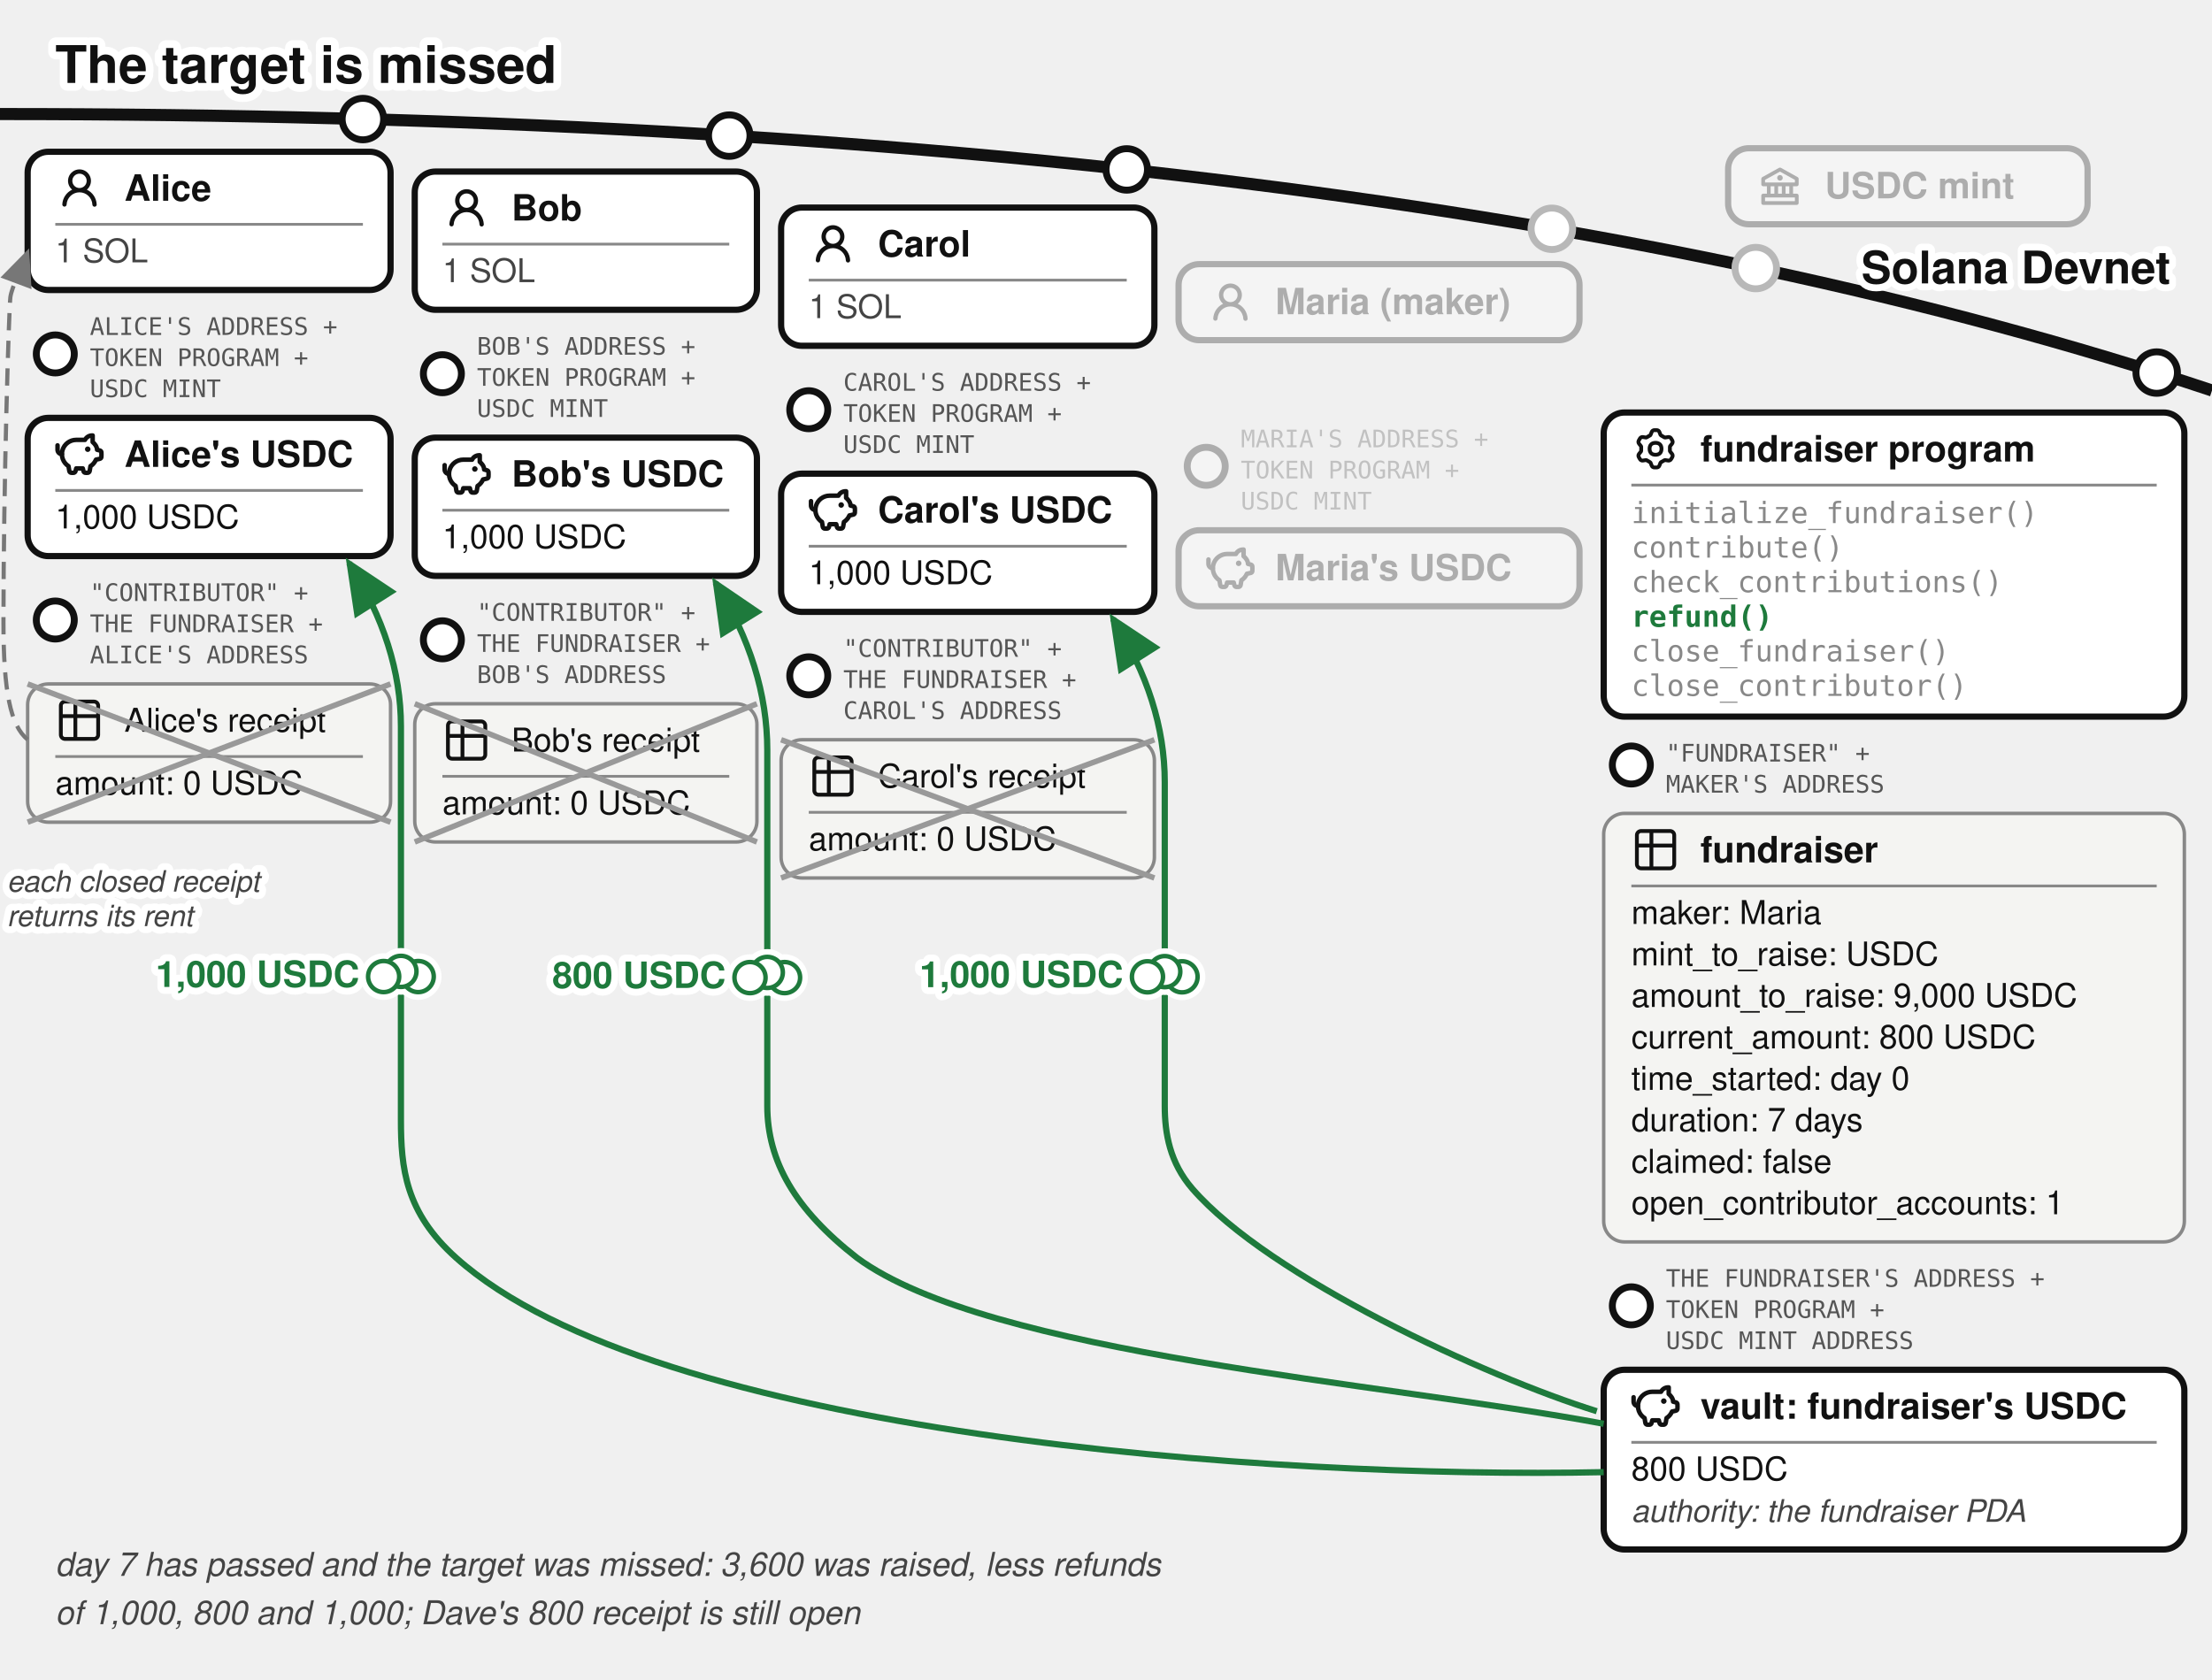
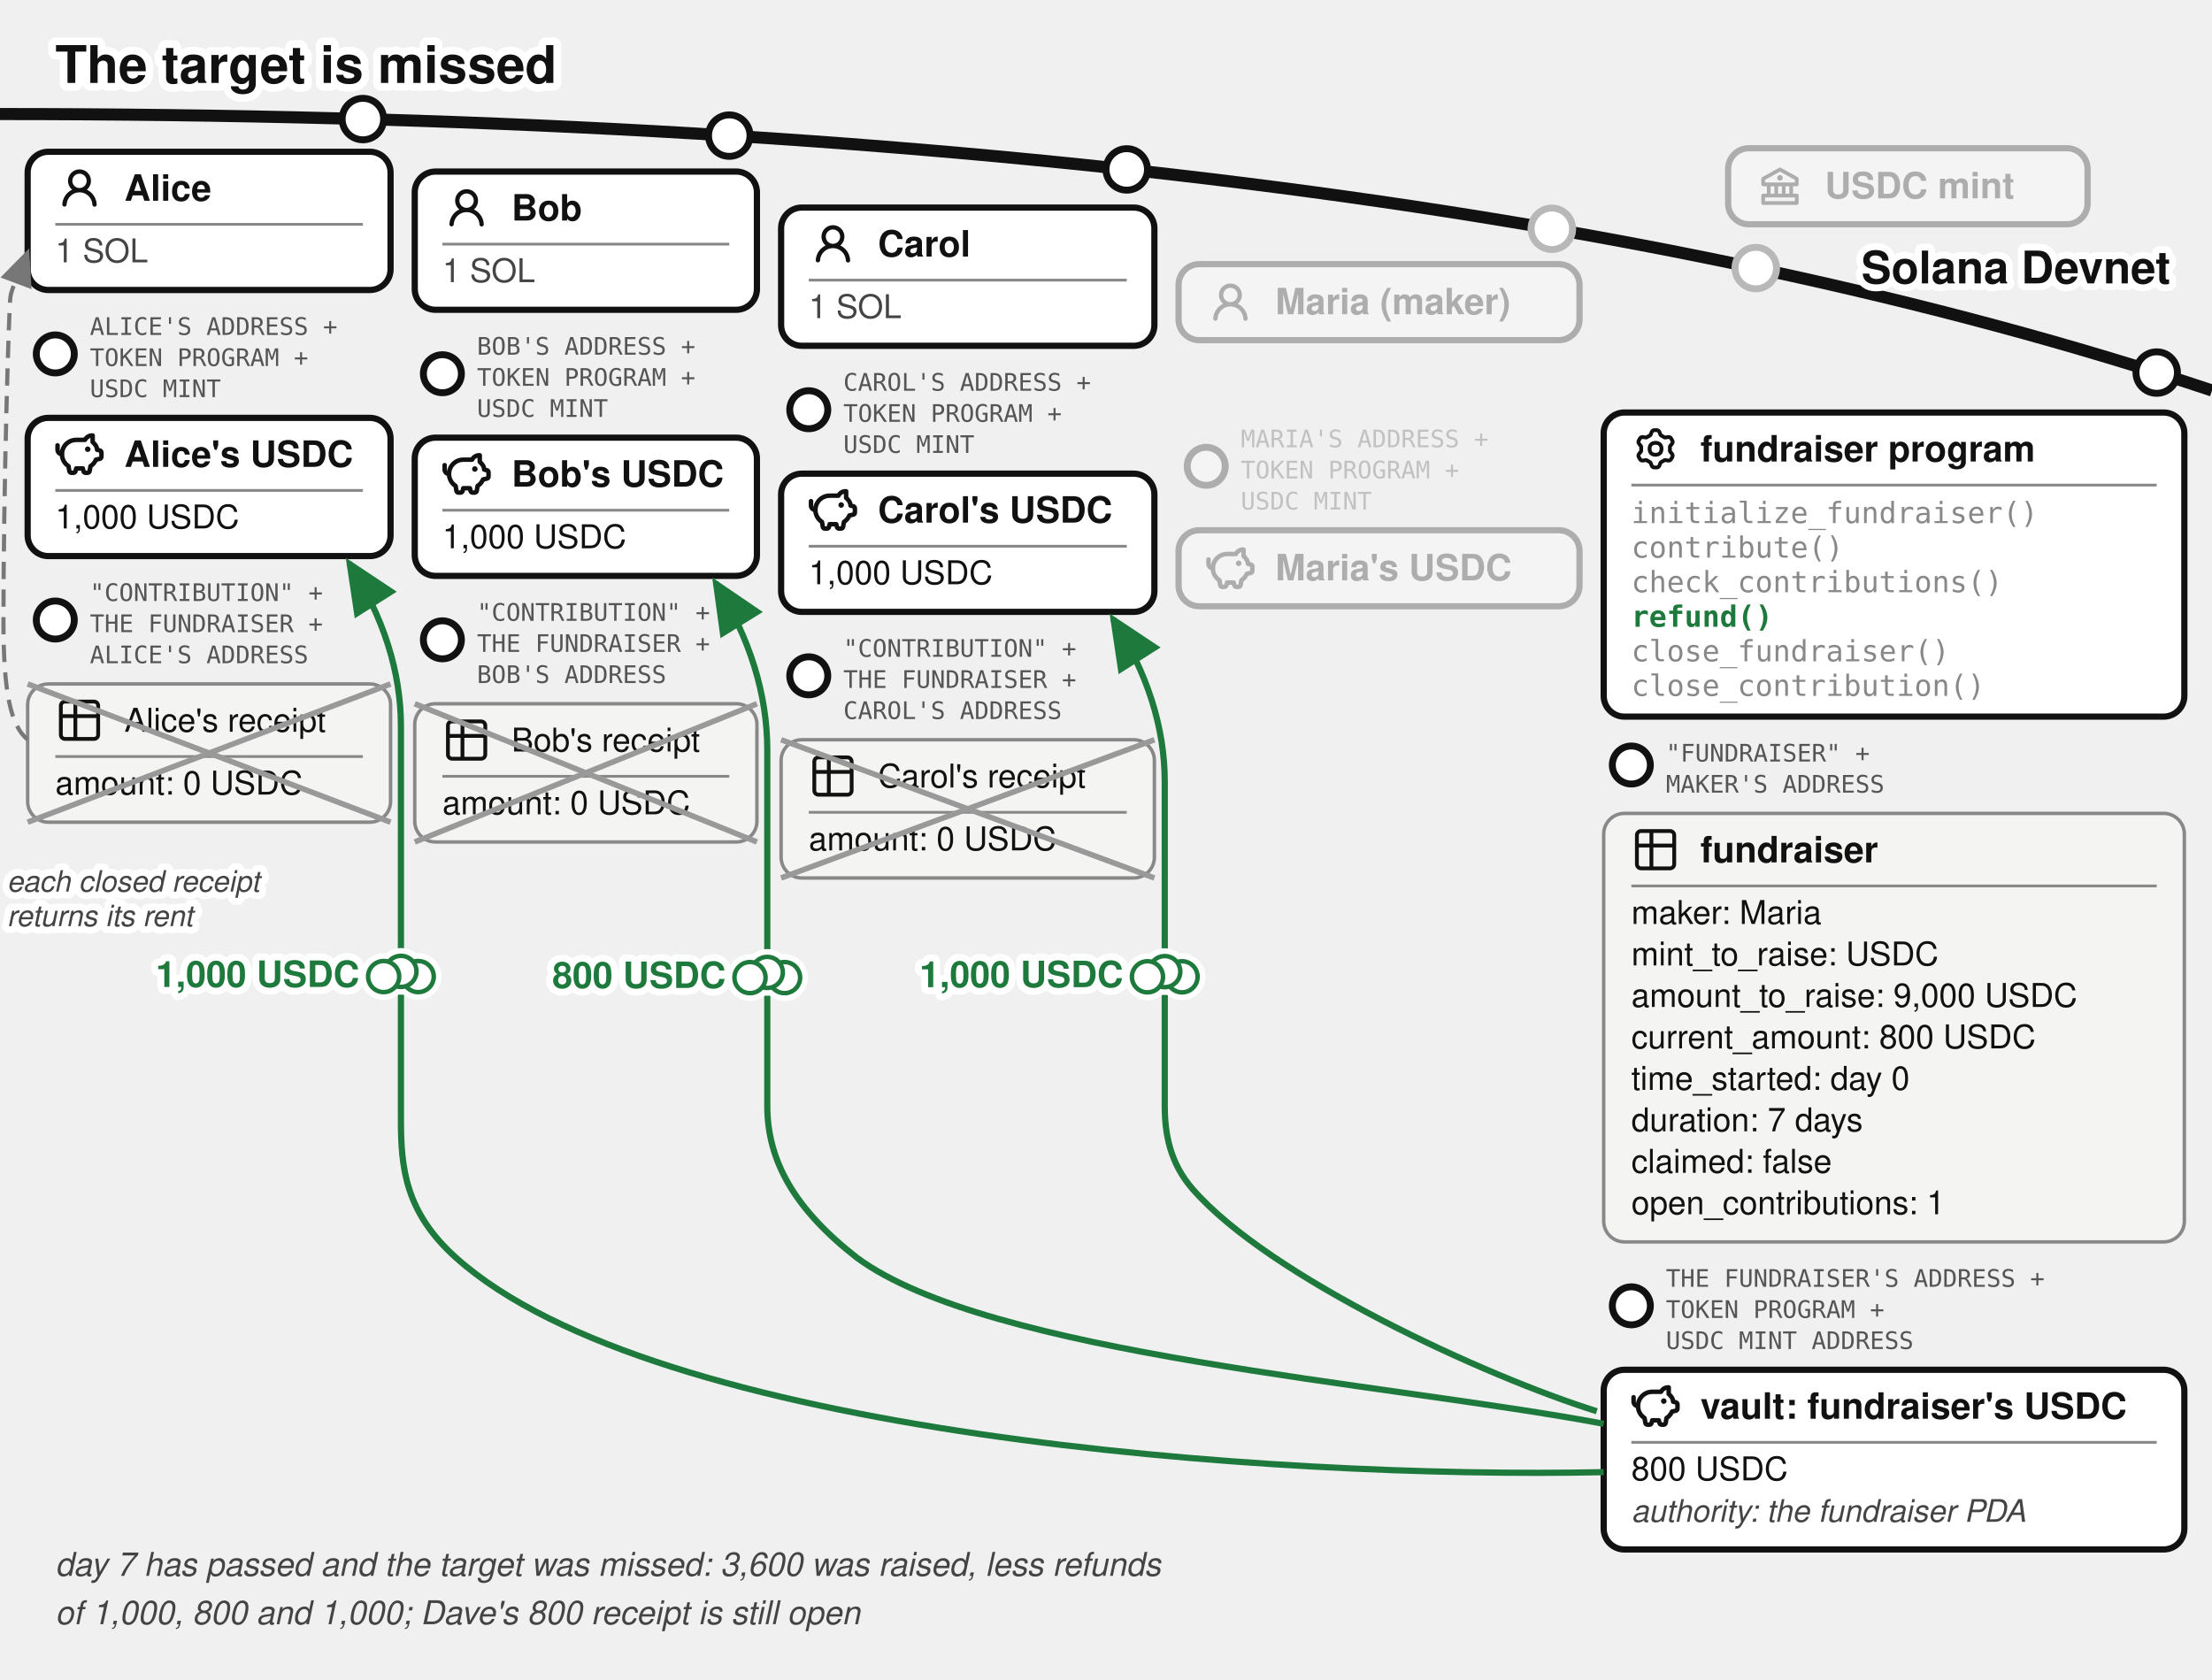
<svg xmlns="http://www.w3.org/2000/svg" viewBox="0 0 640 486" font-family="'Denim INK', Helvetica, Arial, sans-serif" fill="#111">
  <text stroke="#fff" stroke-width="4.5" paint-order="stroke" stroke-linejoin="round" x="16" y="24" font-size="15" font-weight="bold">The target is missed</text>
  <defs>
    <marker id="fund-ref-a" markerWidth="9" markerHeight="8" refX="8" refY="4" orient="auto">
      <path d="M0,0 L9,4 L0,8 z" fill="#1e7a3c" />
    </marker>
    <marker id="fund-ref-g" markerWidth="9" markerHeight="8" refX="8" refY="4" orient="auto">
      <path d="M0,0 L9,4 L0,8 z" fill="#777" />
    </marker>
  </defs>
  <path d="M 0,33 Q 400,33 640,113" fill="none" stroke="#111" stroke-width="3.5" />
  <text stroke="#fff" stroke-width="4" paint-order="stroke" stroke-linejoin="round" x="628" y="82" font-size="13" font-weight="bold" fill="#111" text-anchor="end">Solana Devnet</text>
  <circle cx="508" cy="77.573" r="7" fill="#fff" />
  <g opacity="0.3">
    <circle cx="508" cy="77.573" r="6" fill="#fff" stroke="#111" stroke-width="2" />
    <rect x="500" y="42.893" width="104" height="22" rx="6" fill="#fff" stroke="#111" stroke-width="1.8" />
    <g transform="translate(508,46.8932)">
      <g transform="translate(0.52,0.519) scale(0.54)" fill="#111">
        <path d="m21.49 7.13l-9-5a.99.99 0 0 0-.97 0l-9.01 5C2.19 7.31 2 7.64 2 8v3c0 .55.45 1 1 1h2v4H3c-.55 0-1 .45-1 1v4c0 .55.45 1 1 1h18c.55 0 1-.45 1-1v-4c0-.55-.45-1-1-1h-2v-4h2c.55 0 1-.45 1-1V8a1 1 0 0 0-.51-.87M7 12h2v4H7zm6 0v4h-2v-4zm7 6v2H4v-2zm-3-2h-2v-4h2zm3-6H4V8.59l8-4.44l8 4.44z" />
        <path d="M12 6a1.5 1.5 0 1 0 0 3a1.5 1.5 0 1 0 0-3" />
      </g>
    </g>
    <text x="528" y="57.39" font-size="10.5" font-weight="bold">USDC mint</text>
  </g>
  <g>
    <circle cx="105" cy="34.456" r="6" fill="#fff" stroke="#111" stroke-width="2" />
    <rect x="8" y="43.917" width="105" height="40" rx="6" fill="#fff" stroke="#111" stroke-width="1.8" />
    <g transform="translate(16,47.4168)">
      <g transform="translate(0.36,0.767) scale(0.8301)" fill="#111">
        <path d="M10.561 8.073a6 6 0 0 1 3.432 5.142a.75.75 0 1 1-1.498.07a4.5 4.5 0 0 0-8.99 0a.75.75 0 0 1-1.498-.07a6 6 0 0 1 3.431-5.142a3.999 3.999 0 1 1 5.123 0M10.5 5a2.5 2.5 0 1 0-5 0a2.5 2.5 0 0 0 5 0" />
      </g>
    </g>
    <text x="36" y="58.092" font-size="10.5" font-weight="bold">Alice</text>
    <line x1="16" y1="64.917" x2="105" y2="64.917" stroke="#888" stroke-width="0.8" />
    <text x="16" y="75.917" font-size="9.5" fill="#444">1 SOL</text>
  </g>
  <g>
    <circle cx="16" cy="102.417" r="5.5" fill="#fff" stroke="#111" stroke-width="2" />
    <text x="26" y="96.917" font-size="7" font-family="'DejaVu Sans Mono', monospace" fill="#555">ALICE'S ADDRESS +</text>
    <text x="26" y="105.917" font-size="7" font-family="'DejaVu Sans Mono', monospace" fill="#555">TOKEN PROGRAM +</text>
    <text x="26" y="114.917" font-size="7" font-family="'DejaVu Sans Mono', monospace" fill="#555">USDC MINT</text>
    <rect x="8" y="120.917" width="105" height="40" rx="6" fill="#fff" stroke="#111" stroke-width="1.8" />
    <g transform="translate(16,124.417)">
      <g transform="translate(-0.624,-0.624) scale(0.6353)" fill="none" stroke="#111" stroke-linecap="round" stroke-linejoin="round" stroke-width="2.047">
        <path d="M14.5 5.5h-4A6.5 6.5 0 0 0 7 17.478l.288 1.738c.07.423.105.635.202.798a1 1 0 0 0 .49.416c.178.07.392.07.822.07c.397 0 .596 0 .764-.062a1 1 0 0 0 .479-.374c.1-.148.15-.34.246-.727l.209-.837h3l.21.837c.096.386.144.58.245.727a1 1 0 0 0 .479.374c.168.062.367.062.764.062c.43 0 .644 0 .821-.07a1 1 0 0 0 .49-.416c.098-.163.133-.375.203-.798L17 17.478a6.5 6.5 0 0 0 2.502-2.978l.89-.178c.77-.154 1.155-.231 1.381-.508c.227-.276.227-.669.227-1.453v-.3c0-.75 0-1.124-.212-1.396c-.212-.27-.575-.362-1.303-.544L20 10c0-1.5-1.167-2.833-2-3.5v-3h-.264c-1.37 0-2.623.774-3.236 2" />
        <path d="M15.875 9.75h-.125m.25 0a.25.25 0 1 1-.5 0a.25.25 0 0 1 .5 0M2 8v2a2 2 0 0 0 2 2" />
      </g>
    </g>
    <text x="36" y="135.092" font-size="10.5" font-weight="bold">Alice's USDC</text>
    <line x1="16" y1="141.917" x2="105" y2="141.917" stroke="#888" stroke-width="0.8" />
    <text x="16" y="152.917" font-size="9.5">1,000 USDC</text>
  </g>
  <g>
    <circle cx="16" cy="179.417" r="5.5" fill="#fff" stroke="#111" stroke-width="2" />
-     <text x="26" y="173.917" font-size="7" font-family="'DejaVu Sans Mono', monospace" fill="#555">"CONTRIBUTOR" +</text>
+     <text x="26" y="173.917" font-size="7" font-family="'DejaVu Sans Mono', monospace" fill="#555">"CONTRIBUTION" +</text>
    <text x="26" y="182.917" font-size="7" font-family="'DejaVu Sans Mono', monospace" fill="#555">THE FUNDRAISER +</text>
    <text x="26" y="191.917" font-size="7" font-family="'DejaVu Sans Mono', monospace" fill="#555">ALICE'S ADDRESS</text>
    <rect x="8" y="197.917" width="105" height="40" rx="6" fill="#f4f4f2" stroke="#888" />
    <g transform="translate(16,201.417)">
      <g transform="translate(-0.195,-0.195) scale(0.6)" fill="none" stroke="#111" stroke-linecap="round" stroke-linejoin="round" stroke-width="1.843">
        <path d="M3 5a2 2 0 0 1 2-2h14a2 2 0 0 1 2 2v14a2 2 0 0 1-2 2H5a2 2 0 0 1-2-2zm0 5h18M10 3v18" />
      </g>
    </g>
    <text x="36" y="211.742" font-size="9.5">Alice's receipt</text>
    <line x1="16" y1="218.917" x2="105" y2="218.917" stroke="#888" stroke-width="0.8" />
    <text x="16" y="229.917" font-size="9.5">amount: 0 USDC</text>
    <line x1="8" y1="197.917" x2="113" y2="237.917" stroke="#999" stroke-width="1.6" />
    <line x1="113" y1="197.917" x2="8" y2="237.917" stroke="#999" stroke-width="1.6" />
  </g>
  <g>
    <circle cx="211" cy="39.243" r="6" fill="#fff" stroke="#111" stroke-width="2" />
    <rect x="120" y="49.644" width="99" height="40" rx="6" fill="#fff" stroke="#111" stroke-width="1.8" />
    <g transform="translate(128,53.1439)">
      <g transform="translate(0.36,0.767) scale(0.8301)" fill="#111">
        <path d="M10.561 8.073a6 6 0 0 1 3.432 5.142a.75.75 0 1 1-1.498.07a4.5 4.5 0 0 0-8.99 0a.75.75 0 0 1-1.498-.07a6 6 0 0 1 3.431-5.142a3.999 3.999 0 1 1 5.123 0M10.5 5a2.5 2.5 0 1 0-5 0a2.5 2.5 0 0 0 5 0" />
      </g>
    </g>
    <text x="148" y="63.819" font-size="10.5" font-weight="bold">Bob</text>
    <line x1="128" y1="70.644" x2="211" y2="70.644" stroke="#888" stroke-width="0.8" />
    <text x="128" y="81.644" font-size="9.5" fill="#444">1 SOL</text>
  </g>
  <g>
    <circle cx="128" cy="108.144" r="5.5" fill="#fff" stroke="#111" stroke-width="2" />
    <text x="138" y="102.644" font-size="7" font-family="'DejaVu Sans Mono', monospace" fill="#555">BOB'S ADDRESS +</text>
    <text x="138" y="111.644" font-size="7" font-family="'DejaVu Sans Mono', monospace" fill="#555">TOKEN PROGRAM +</text>
    <text x="138" y="120.644" font-size="7" font-family="'DejaVu Sans Mono', monospace" fill="#555">USDC MINT</text>
    <rect x="120" y="126.644" width="99" height="40" rx="6" fill="#fff" stroke="#111" stroke-width="1.8" />
    <g transform="translate(128,130.144)">
      <g transform="translate(-0.624,-0.624) scale(0.6353)" fill="none" stroke="#111" stroke-linecap="round" stroke-linejoin="round" stroke-width="2.047">
        <path d="M14.5 5.5h-4A6.5 6.5 0 0 0 7 17.478l.288 1.738c.07.423.105.635.202.798a1 1 0 0 0 .49.416c.178.07.392.07.822.07c.397 0 .596 0 .764-.062a1 1 0 0 0 .479-.374c.1-.148.15-.34.246-.727l.209-.837h3l.21.837c.096.386.144.58.245.727a1 1 0 0 0 .479.374c.168.062.367.062.764.062c.43 0 .644 0 .821-.07a1 1 0 0 0 .49-.416c.098-.163.133-.375.203-.798L17 17.478a6.5 6.5 0 0 0 2.502-2.978l.89-.178c.77-.154 1.155-.231 1.381-.508c.227-.276.227-.669.227-1.453v-.3c0-.75 0-1.124-.212-1.396c-.212-.27-.575-.362-1.303-.544L20 10c0-1.5-1.167-2.833-2-3.5v-3h-.264c-1.37 0-2.623.774-3.236 2" />
        <path d="M15.875 9.75h-.125m.25 0a.25.25 0 1 1-.5 0a.25.25 0 0 1 .5 0M2 8v2a2 2 0 0 0 2 2" />
      </g>
    </g>
    <text x="148" y="140.819" font-size="10.5" font-weight="bold">Bob's USDC</text>
    <line x1="128" y1="147.644" x2="211" y2="147.644" stroke="#888" stroke-width="0.8" />
    <text x="128" y="158.644" font-size="9.5">1,000 USDC</text>
  </g>
  <g>
    <circle cx="128" cy="185.144" r="5.5" fill="#fff" stroke="#111" stroke-width="2" />
-     <text x="138" y="179.644" font-size="7" font-family="'DejaVu Sans Mono', monospace" fill="#555">"CONTRIBUTOR" +</text>
+     <text x="138" y="179.644" font-size="7" font-family="'DejaVu Sans Mono', monospace" fill="#555">"CONTRIBUTION" +</text>
    <text x="138" y="188.644" font-size="7" font-family="'DejaVu Sans Mono', monospace" fill="#555">THE FUNDRAISER +</text>
    <text x="138" y="197.644" font-size="7" font-family="'DejaVu Sans Mono', monospace" fill="#555">BOB'S ADDRESS</text>
    <rect x="120" y="203.644" width="99" height="40" rx="6" fill="#f4f4f2" stroke="#888" />
    <g transform="translate(128,207.144)">
      <g transform="translate(-0.195,-0.195) scale(0.6)" fill="none" stroke="#111" stroke-linecap="round" stroke-linejoin="round" stroke-width="1.843">
        <path d="M3 5a2 2 0 0 1 2-2h14a2 2 0 0 1 2 2v14a2 2 0 0 1-2 2H5a2 2 0 0 1-2-2zm0 5h18M10 3v18" />
      </g>
    </g>
    <text x="148" y="217.469" font-size="9.5">Bob's receipt</text>
    <line x1="128" y1="224.644" x2="211" y2="224.644" stroke="#888" stroke-width="0.8" />
    <text x="128" y="235.644" font-size="9.5">amount: 0 USDC</text>
    <line x1="120" y1="203.644" x2="219" y2="243.644" stroke="#999" stroke-width="1.6" />
    <line x1="219" y1="203.644" x2="120" y2="243.644" stroke="#999" stroke-width="1.6" />
  </g>
  <g>
    <circle cx="326" cy="49.025" r="6" fill="#fff" stroke="#111" stroke-width="2" />
    <rect x="226" y="60.062" width="108" height="40" rx="6" fill="#fff" stroke="#111" stroke-width="1.8" />
    <g transform="translate(234,63.5617)">
      <g transform="translate(0.36,0.767) scale(0.8301)" fill="#111">
        <path d="M10.561 8.073a6 6 0 0 1 3.432 5.142a.75.75 0 1 1-1.498.07a4.5 4.5 0 0 0-8.99 0a.75.75 0 0 1-1.498-.07a6 6 0 0 1 3.431-5.142a3.999 3.999 0 1 1 5.123 0M10.5 5a2.5 2.5 0 1 0-5 0a2.5 2.5 0 0 0 5 0" />
      </g>
    </g>
    <text x="254" y="74.237" font-size="10.5" font-weight="bold">Carol</text>
    <line x1="234" y1="81.062" x2="326" y2="81.062" stroke="#888" stroke-width="0.8" />
    <text x="234" y="92.062" font-size="9.5" fill="#444">1 SOL</text>
  </g>
  <g>
    <circle cx="234" cy="118.562" r="5.5" fill="#fff" stroke="#111" stroke-width="2" />
    <text x="244" y="113.062" font-size="7" font-family="'DejaVu Sans Mono', monospace" fill="#555">CAROL'S ADDRESS +</text>
    <text x="244" y="122.062" font-size="7" font-family="'DejaVu Sans Mono', monospace" fill="#555">TOKEN PROGRAM +</text>
    <text x="244" y="131.062" font-size="7" font-family="'DejaVu Sans Mono', monospace" fill="#555">USDC MINT</text>
    <rect x="226" y="137.062" width="108" height="40" rx="6" fill="#fff" stroke="#111" stroke-width="1.8" />
    <g transform="translate(234,140.562)">
      <g transform="translate(-0.624,-0.624) scale(0.6353)" fill="none" stroke="#111" stroke-linecap="round" stroke-linejoin="round" stroke-width="2.047">
        <path d="M14.5 5.5h-4A6.5 6.5 0 0 0 7 17.478l.288 1.738c.07.423.105.635.202.798a1 1 0 0 0 .49.416c.178.07.392.07.822.07c.397 0 .596 0 .764-.062a1 1 0 0 0 .479-.374c.1-.148.15-.34.246-.727l.209-.837h3l.21.837c.096.386.144.58.245.727a1 1 0 0 0 .479.374c.168.062.367.062.764.062c.43 0 .644 0 .821-.07a1 1 0 0 0 .49-.416c.098-.163.133-.375.203-.798L17 17.478a6.5 6.5 0 0 0 2.502-2.978l.89-.178c.77-.154 1.155-.231 1.381-.508c.227-.276.227-.669.227-1.453v-.3c0-.75 0-1.124-.212-1.396c-.212-.27-.575-.362-1.303-.544L20 10c0-1.5-1.167-2.833-2-3.5v-3h-.264c-1.37 0-2.623.774-3.236 2" />
        <path d="M15.875 9.75h-.125m.25 0a.25.25 0 1 1-.5 0a.25.25 0 0 1 .5 0M2 8v2a2 2 0 0 0 2 2" />
      </g>
    </g>
    <text x="254" y="151.237" font-size="10.5" font-weight="bold">Carol's USDC</text>
    <line x1="234" y1="158.062" x2="326" y2="158.062" stroke="#888" stroke-width="0.8" />
    <text x="234" y="169.062" font-size="9.5">1,000 USDC</text>
  </g>
  <g>
    <circle cx="234" cy="195.562" r="5.5" fill="#fff" stroke="#111" stroke-width="2" />
-     <text x="244" y="190.062" font-size="7" font-family="'DejaVu Sans Mono', monospace" fill="#555">"CONTRIBUTOR" +</text>
+     <text x="244" y="190.062" font-size="7" font-family="'DejaVu Sans Mono', monospace" fill="#555">"CONTRIBUTION" +</text>
    <text x="244" y="199.062" font-size="7" font-family="'DejaVu Sans Mono', monospace" fill="#555">THE FUNDRAISER +</text>
    <text x="244" y="208.062" font-size="7" font-family="'DejaVu Sans Mono', monospace" fill="#555">CAROL'S ADDRESS</text>
    <rect x="226" y="214.062" width="108" height="40" rx="6" fill="#f4f4f2" stroke="#888" />
    <g transform="translate(234,217.562)">
      <g transform="translate(-0.195,-0.195) scale(0.6)" fill="none" stroke="#111" stroke-linecap="round" stroke-linejoin="round" stroke-width="1.843">
        <path d="M3 5a2 2 0 0 1 2-2h14a2 2 0 0 1 2 2v14a2 2 0 0 1-2 2H5a2 2 0 0 1-2-2zm0 5h18M10 3v18" />
      </g>
    </g>
    <text x="254" y="227.887" font-size="9.5">Carol's receipt</text>
    <line x1="234" y1="235.062" x2="326" y2="235.062" stroke="#888" stroke-width="0.8" />
    <text x="234" y="246.062" font-size="9.5">amount: 0 USDC</text>
    <line x1="226" y1="214.062" x2="334" y2="254.062" stroke="#999" stroke-width="1.6" />
    <line x1="334" y1="214.062" x2="226" y2="254.062" stroke="#999" stroke-width="1.6" />
  </g>
  <circle cx="449" cy="66.206" r="7" fill="#fff" />
  <g opacity="0.3">
    <circle cx="449" cy="66.206" r="6" fill="#fff" stroke="#111" stroke-width="2" />
    <rect x="341" y="76.436" width="116" height="22" rx="6" fill="#fff" stroke="#111" stroke-width="1.8" />
    <g transform="translate(349,80.4364)">
      <g transform="translate(0.36,0.767) scale(0.8301)" fill="#111">
        <path d="M10.561 8.073a6 6 0 0 1 3.432 5.142a.75.75 0 1 1-1.498.07a4.5 4.5 0 0 0-8.99 0a.75.75 0 0 1-1.498-.07a6 6 0 0 1 3.431-5.142a3.999 3.999 0 1 1 5.123 0M10.5 5a2.5 2.5 0 1 0-5 0a2.5 2.5 0 0 0 5 0" />
      </g>
    </g>
    <text x="369" y="90.94" font-size="10.5" font-weight="bold">Maria (maker)</text>
  </g>
  <g opacity="0.3">
    <circle cx="349" cy="134.936" r="5.5" fill="#fff" stroke="#111" stroke-width="2" />
    <text x="359" y="129.436" font-size="7" font-family="'DejaVu Sans Mono', monospace" fill="#555">MARIA'S ADDRESS +</text>
    <text x="359" y="138.436" font-size="7" font-family="'DejaVu Sans Mono', monospace" fill="#555">TOKEN PROGRAM +</text>
    <text x="359" y="147.436" font-size="7" font-family="'DejaVu Sans Mono', monospace" fill="#555">USDC MINT</text>
    <rect x="341" y="153.436" width="116" height="22" rx="6" fill="#fff" stroke="#111" stroke-width="1.8" />
    <g transform="translate(349,157.436)">
      <g transform="translate(-0.624,-0.624) scale(0.6353)" fill="none" stroke="#111" stroke-linecap="round" stroke-linejoin="round" stroke-width="2.047">
        <path d="M14.5 5.5h-4A6.5 6.5 0 0 0 7 17.478l.288 1.738c.07.423.105.635.202.798a1 1 0 0 0 .49.416c.178.07.392.07.822.07c.397 0 .596 0 .764-.062a1 1 0 0 0 .479-.374c.1-.148.15-.34.246-.727l.209-.837h3l.21.837c.096.386.144.58.245.727a1 1 0 0 0 .479.374c.168.062.367.062.764.062c.43 0 .644 0 .821-.07a1 1 0 0 0 .49-.416c.098-.163.133-.375.203-.798L17 17.478a6.5 6.5 0 0 0 2.502-2.978l.89-.178c.77-.154 1.155-.231 1.381-.508c.227-.276.227-.669.227-1.453v-.3c0-.75 0-1.124-.212-1.396c-.212-.27-.575-.362-1.303-.544L20 10c0-1.5-1.167-2.833-2-3.5v-3h-.264c-1.37 0-2.623.774-3.236 2" />
        <path d="M15.875 9.75h-.125m.25 0a.25.25 0 1 1-.5 0a.25.25 0 0 1 .5 0M2 8v2a2 2 0 0 0 2 2" />
      </g>
    </g>
    <text x="369" y="167.94" font-size="10.5" font-weight="bold">Maria's USDC</text>
  </g>
  <g>
    <circle cx="624" cy="107.812" r="6" fill="#fff" stroke="#111" stroke-width="2" />
    <rect x="464" y="119.37" width="168" height="88" rx="6" fill="#fff" stroke="#111" stroke-width="1.8" />
    <g transform="translate(472,122.87)">
      <g transform="translate(0.951,0.952) scale(0.864)" fill="none" stroke="#111" stroke-linecap="round" stroke-linejoin="round" stroke-width="1.28">
        <path d="M11.808 7.727c0 .05.017.1.048.14l.667.84a.96.96 0 0 1 .082 1.08l-.392.676a.96.96 0 0 1-.975.47l-1.063-.16a.23.23 0 0 0-.145.027l-1.26.727a.23.23 0 0 0-.096.112l-.392 1a.96.96 0 0 1-.893.611h-.782a.96.96 0 0 1-.893-.61l-.392-1a.23.23 0 0 0-.096-.113L3.967 10.8a.23.23 0 0 0-.145-.028l-1.063.162a.96.96 0 0 1-.976-.47l-.39-.677a.96.96 0 0 1 .08-1.08l.67-.84a.22.22 0 0 0 .05-.14V6.273c0-.05-.018-.1-.05-.14l-.67-.84a.96.96 0 0 1-.08-1.08l.39-.676a.96.96 0 0 1 .976-.47l1.06.16a.23.23 0 0 0 .145-.027l1.262-.73a.23.23 0 0 0 .096-.113l.394-.996A.96.96 0 0 1 6.61.75h.784a.96.96 0 0 1 .893.61l.392.997q.028.075.096.116l1.26.727a.23.23 0 0 0 .145.028l1.062-.162a.96.96 0 0 1 .976.47l.391.677a.96.96 0 0 1-.081 1.08l-.67.84a.22.22 0 0 0-.049.14v1.454Z" />
        <path d="M7 8.996c1.277 0 1.996-.719 1.996-1.996S8.277 5.004 7 5.004S5.004 5.723 5.004 7S5.723 8.996 7 8.996" />
      </g>
    </g>
    <text x="492" y="133.545" font-size="10.5" font-weight="bold">fundraiser program</text>
    <line x1="472" y1="140.37" x2="624" y2="140.37" stroke="#888" stroke-width="0.8" />
    <text x="472" y="151.37" font-size="8.5" font-family="'DejaVu Sans Mono', Menlo, monospace" fill="#888">initialize_fundraiser()</text>
    <text x="472" y="161.37" font-size="8.5" font-family="'DejaVu Sans Mono', Menlo, monospace" fill="#888">contribute()</text>
    <text x="472" y="171.37" font-size="8.5" font-family="'DejaVu Sans Mono', Menlo, monospace" fill="#888">check_contributions()</text>
    <text x="472" y="181.37" font-size="8.5" font-family="'DejaVu Sans Mono', Menlo, monospace" font-weight="bold" fill="#1e7a3c">refund()</text>
    <text x="472" y="191.37" font-size="8.5" font-family="'DejaVu Sans Mono', Menlo, monospace" fill="#888">close_fundraiser()</text>
-     <text x="472" y="201.37" font-size="8.5" font-family="'DejaVu Sans Mono', Menlo, monospace" fill="#888">close_contributor()</text>
+     <text x="472" y="201.37" font-size="8.5" font-family="'DejaVu Sans Mono', Menlo, monospace" fill="#888">close_contribution()</text>
  </g>
  <g>
    <circle cx="472" cy="221.37" r="5.5" fill="#fff" stroke="#111" stroke-width="2" />
    <text x="482" y="220.37" font-size="7" font-family="'DejaVu Sans Mono', monospace" fill="#555">"FUNDRAISER" +</text>
    <text x="482" y="229.37" font-size="7" font-family="'DejaVu Sans Mono', monospace" fill="#555">MAKER'S ADDRESS</text>
    <rect x="464" y="235.37" width="168" height="124" rx="6" fill="#f4f4f2" stroke="#888" />
    <g transform="translate(472,238.87)">
      <g transform="translate(-0.195,-0.195) scale(0.6)" fill="none" stroke="#111" stroke-linecap="round" stroke-linejoin="round" stroke-width="1.843">
        <path d="M3 5a2 2 0 0 1 2-2h14a2 2 0 0 1 2 2v14a2 2 0 0 1-2 2H5a2 2 0 0 1-2-2zm0 5h18M10 3v18" />
      </g>
    </g>
    <text x="492" y="249.545" font-size="10.5" font-weight="bold">fundraiser</text>
    <line x1="472" y1="256.37" x2="624" y2="256.37" stroke="#888" stroke-width="0.8" />
    <text x="472" y="267.37" font-size="9.5">maker: Maria</text>
    <text x="472" y="279.37" font-size="9.5">mint_to_raise: USDC</text>
    <text x="472" y="291.37" font-size="9.5">amount_to_raise: 9,000 USDC</text>
    <text x="472" y="303.37" font-size="9.5">current_amount: 800 USDC</text>
    <text x="472" y="315.37" font-size="9.5">time_started: day 0</text>
    <text x="472" y="327.37" font-size="9.5">duration: 7 days</text>
    <text x="472" y="339.37" font-size="9.5">claimed: false</text>
-     <text x="472" y="351.37" font-size="9.5">open_contributor_accounts: 1</text>
+     <text x="472" y="351.37" font-size="9.5">open_contributions: 1</text>
  </g>
  <g>
    <circle cx="472" cy="377.87" r="5.5" fill="#fff" stroke="#111" stroke-width="2" />
    <text x="482" y="372.37" font-size="7" font-family="'DejaVu Sans Mono', monospace" fill="#555">THE FUNDRAISER'S ADDRESS +</text>
    <text x="482" y="381.37" font-size="7" font-family="'DejaVu Sans Mono', monospace" fill="#555">TOKEN PROGRAM +</text>
    <text x="482" y="390.37" font-size="7" font-family="'DejaVu Sans Mono', monospace" fill="#555">USDC MINT ADDRESS</text>
    <rect x="464" y="396.37" width="168" height="52" rx="6" fill="#fff" stroke="#111" stroke-width="1.8" />
    <g transform="translate(472,399.87)">
      <g transform="translate(-0.624,-0.624) scale(0.6353)" fill="none" stroke="#111" stroke-linecap="round" stroke-linejoin="round" stroke-width="2.047">
        <path d="M14.5 5.5h-4A6.5 6.5 0 0 0 7 17.478l.288 1.738c.07.423.105.635.202.798a1 1 0 0 0 .49.416c.178.07.392.07.822.07c.397 0 .596 0 .764-.062a1 1 0 0 0 .479-.374c.1-.148.15-.34.246-.727l.209-.837h3l.21.837c.096.386.144.58.245.727a1 1 0 0 0 .479.374c.168.062.367.062.764.062c.43 0 .644 0 .821-.07a1 1 0 0 0 .49-.416c.098-.163.133-.375.203-.798L17 17.478a6.5 6.5 0 0 0 2.502-2.978l.89-.178c.77-.154 1.155-.231 1.381-.508c.227-.276.227-.669.227-1.453v-.3c0-.75 0-1.124-.212-1.396c-.212-.27-.575-.362-1.303-.544L20 10c0-1.5-1.167-2.833-2-3.5v-3h-.264c-1.37 0-2.623.774-3.236 2" />
        <path d="M15.875 9.75h-.125m.25 0a.25.25 0 1 1-.5 0a.25.25 0 0 1 .5 0M2 8v2a2 2 0 0 0 2 2" />
      </g>
    </g>
    <text x="492" y="410.545" font-size="10.5" font-weight="bold">vault: fundraiser's USDC</text>
    <line x1="472" y1="417.37" x2="624" y2="417.37" stroke="#888" stroke-width="0.8" />
    <text x="472" y="428.37" font-size="9.5">800 USDC</text>
    <text x="472" y="440.37" font-size="9" font-style="italic" fill="#444">authority: the fundraiser PDA</text>
  </g>
  <path d="M 464,426 C 368,428 189.25,415.25 132,364 C 117.25,350.8 116,338 116,324 C 116,259.69 116,230.66 116,210.19 C 116,194.43 111,178.67 101,162.92" fill="none" stroke="#1e7a3c" stroke-width="1.8" marker-end="url(#fund-ref-a)" />
  <text text-anchor="end" stroke="#fff" stroke-width="4" paint-order="stroke" stroke-linejoin="round" x="104" y="285.59" font-size="10.5" font-weight="bold" fill="#1e7a3c">1,000 USDC</text>
  <path d="M 464,412 C 400,400 286,392 248,364 C 230,350 222,336 222,320 C 222,264.38 222,237.95 222,217.05 C 222,200.91 217,184.78 207,168.64" fill="none" stroke="#1e7a3c" stroke-width="1.8" marker-end="url(#fund-ref-a)" />
  <text text-anchor="end" stroke="#fff" stroke-width="4" paint-order="stroke" stroke-linejoin="round" x="210" y="285.89" font-size="10.5" font-weight="bold" fill="#1e7a3c">800 USDC</text>
  <path d="M 462,408.37 C 430,398.37 367.24,369.64 345,344 C 338.45,336.45 337,328 337,320 C 337,271.25 337,246.5 337,226.3 C 337,210.55 332,194.81 322,179.06" fill="none" stroke="#1e7a3c" stroke-width="1.8" marker-end="url(#fund-ref-a)" />
  <text text-anchor="end" stroke="#fff" stroke-width="4" paint-order="stroke" stroke-linejoin="round" x="325" y="285.66" font-size="10.5" font-weight="bold" fill="#1e7a3c">1,000 USDC</text>
  <path d="M 8,214 C 3,210 1,200 1,180 C 1,140 2.6,89 3,86 C 3.4,83 6.5,77 8,73" fill="none" stroke="#777" stroke-width="1.2" stroke-dasharray="5 3" marker-end="url(#fund-ref-g)" />
  <text stroke="#fff" stroke-width="4" paint-order="stroke" stroke-linejoin="round" x="2" y="258" font-size="8.5" font-style="italic" fill="#444" text-anchor="start">each closed receipt</text>
  <text stroke="#fff" stroke-width="4" paint-order="stroke" stroke-linejoin="round" x="2" y="268" font-size="8.5" font-style="italic" fill="#444" text-anchor="start">returns its rent</text>
  <g class="coin" transform="translate(116,281.09)" fill="#fff">
    <g stroke="#fff" stroke-width="4.5">
      <circle cx="5" cy="1.5" r="4.5" />
      <circle cx="0" cy="0" r="4.5" />
      <circle cx="-5" cy="1.5" r="4.5" />
    </g>
    <g stroke="#1e7a3c" stroke-width="1.3">
      <circle cx="5" cy="1.5" r="4.5" />
      <circle cx="0" cy="0" r="4.5" />
      <circle cx="-5" cy="1.5" r="4.5" />
    </g>
  </g>
  <g class="coin" transform="translate(222,281.39)" fill="#fff">
    <g stroke="#fff" stroke-width="4.5">
      <circle cx="5" cy="1.5" r="4.5" />
      <circle cx="0" cy="0" r="4.5" />
      <circle cx="-5" cy="1.5" r="4.5" />
    </g>
    <g stroke="#1e7a3c" stroke-width="1.3">
      <circle cx="5" cy="1.5" r="4.5" />
      <circle cx="0" cy="0" r="4.5" />
      <circle cx="-5" cy="1.5" r="4.5" />
    </g>
  </g>
  <g class="coin" transform="translate(337,281.16)" fill="#fff">
    <g stroke="#fff" stroke-width="4.5">
      <circle cx="5" cy="1.5" r="4.5" />
      <circle cx="0" cy="0" r="4.5" />
      <circle cx="-5" cy="1.5" r="4.5" />
    </g>
    <g stroke="#1e7a3c" stroke-width="1.3">
      <circle cx="5" cy="1.5" r="4.5" />
      <circle cx="0" cy="0" r="4.5" />
      <circle cx="-5" cy="1.5" r="4.5" />
    </g>
  </g>
  <text x="16" y="456" font-size="9.5" fill="#444" font-style="italic">day 7 has passed and the target was missed: 3,600 was raised, less refunds</text>
  <text x="16" y="470" font-size="9.5" fill="#444" font-style="italic">of 1,000, 800 and 1,000; Dave's 800 receipt is still open</text>
</svg>
